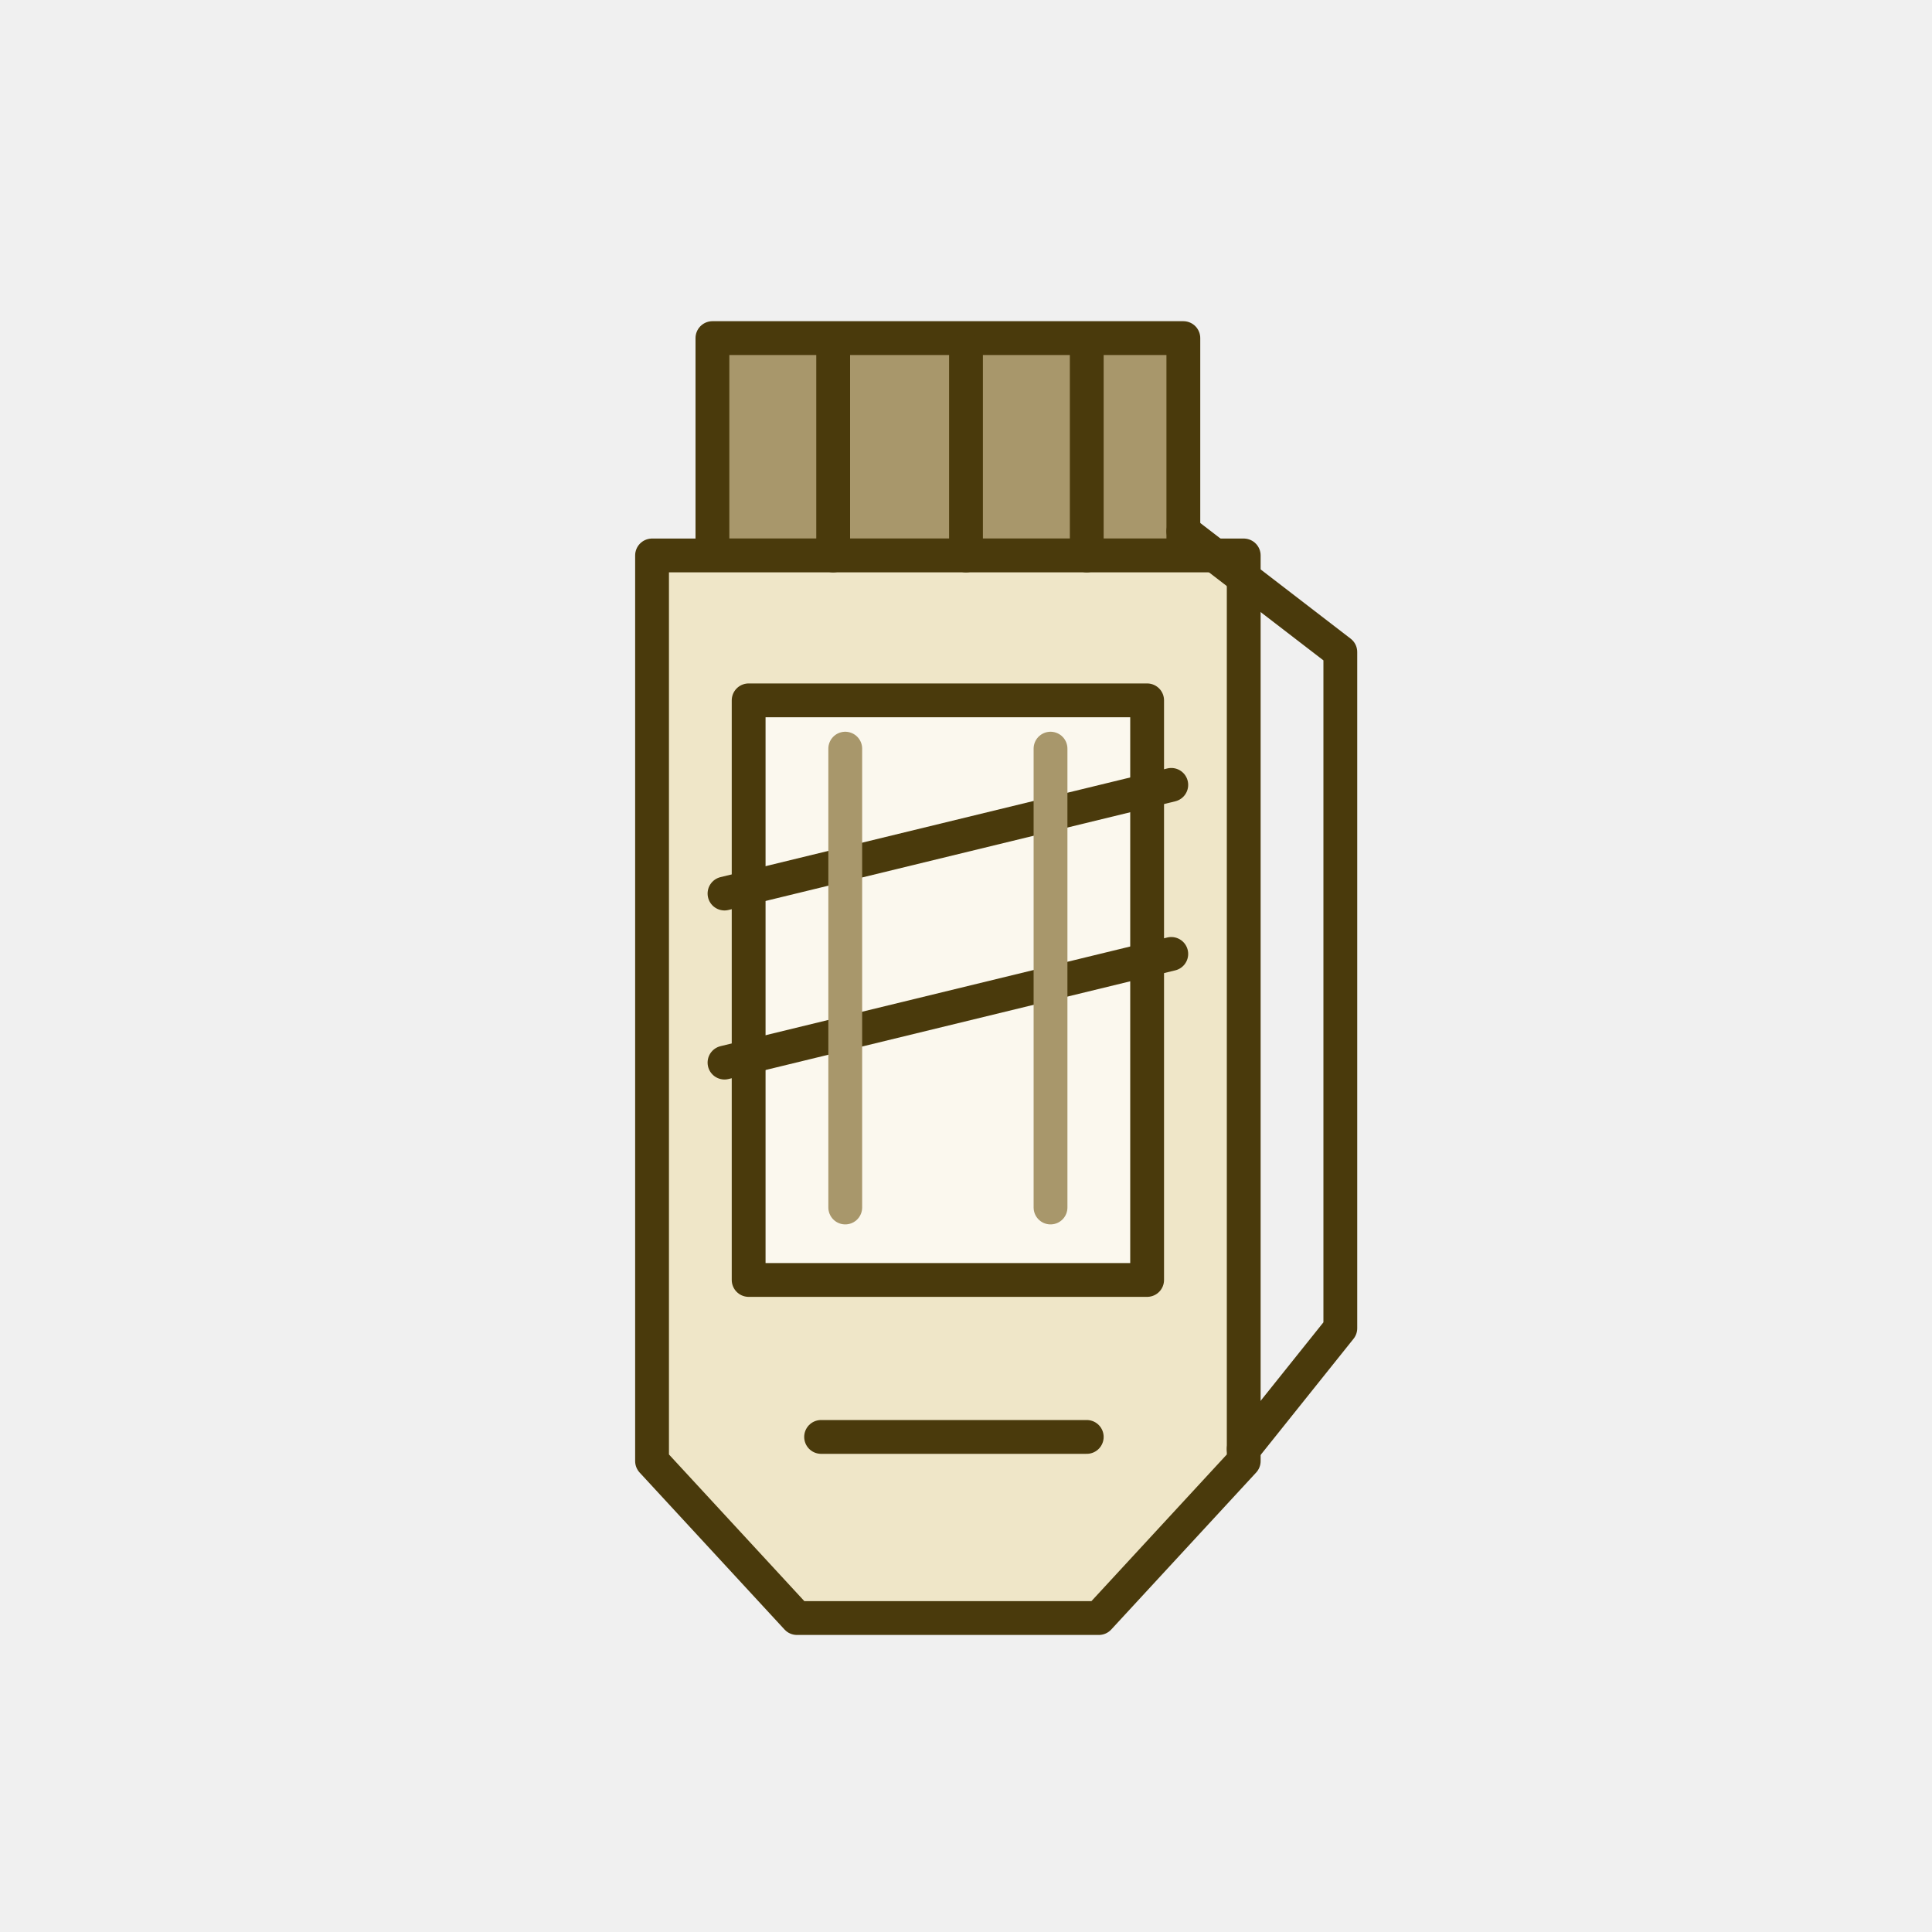
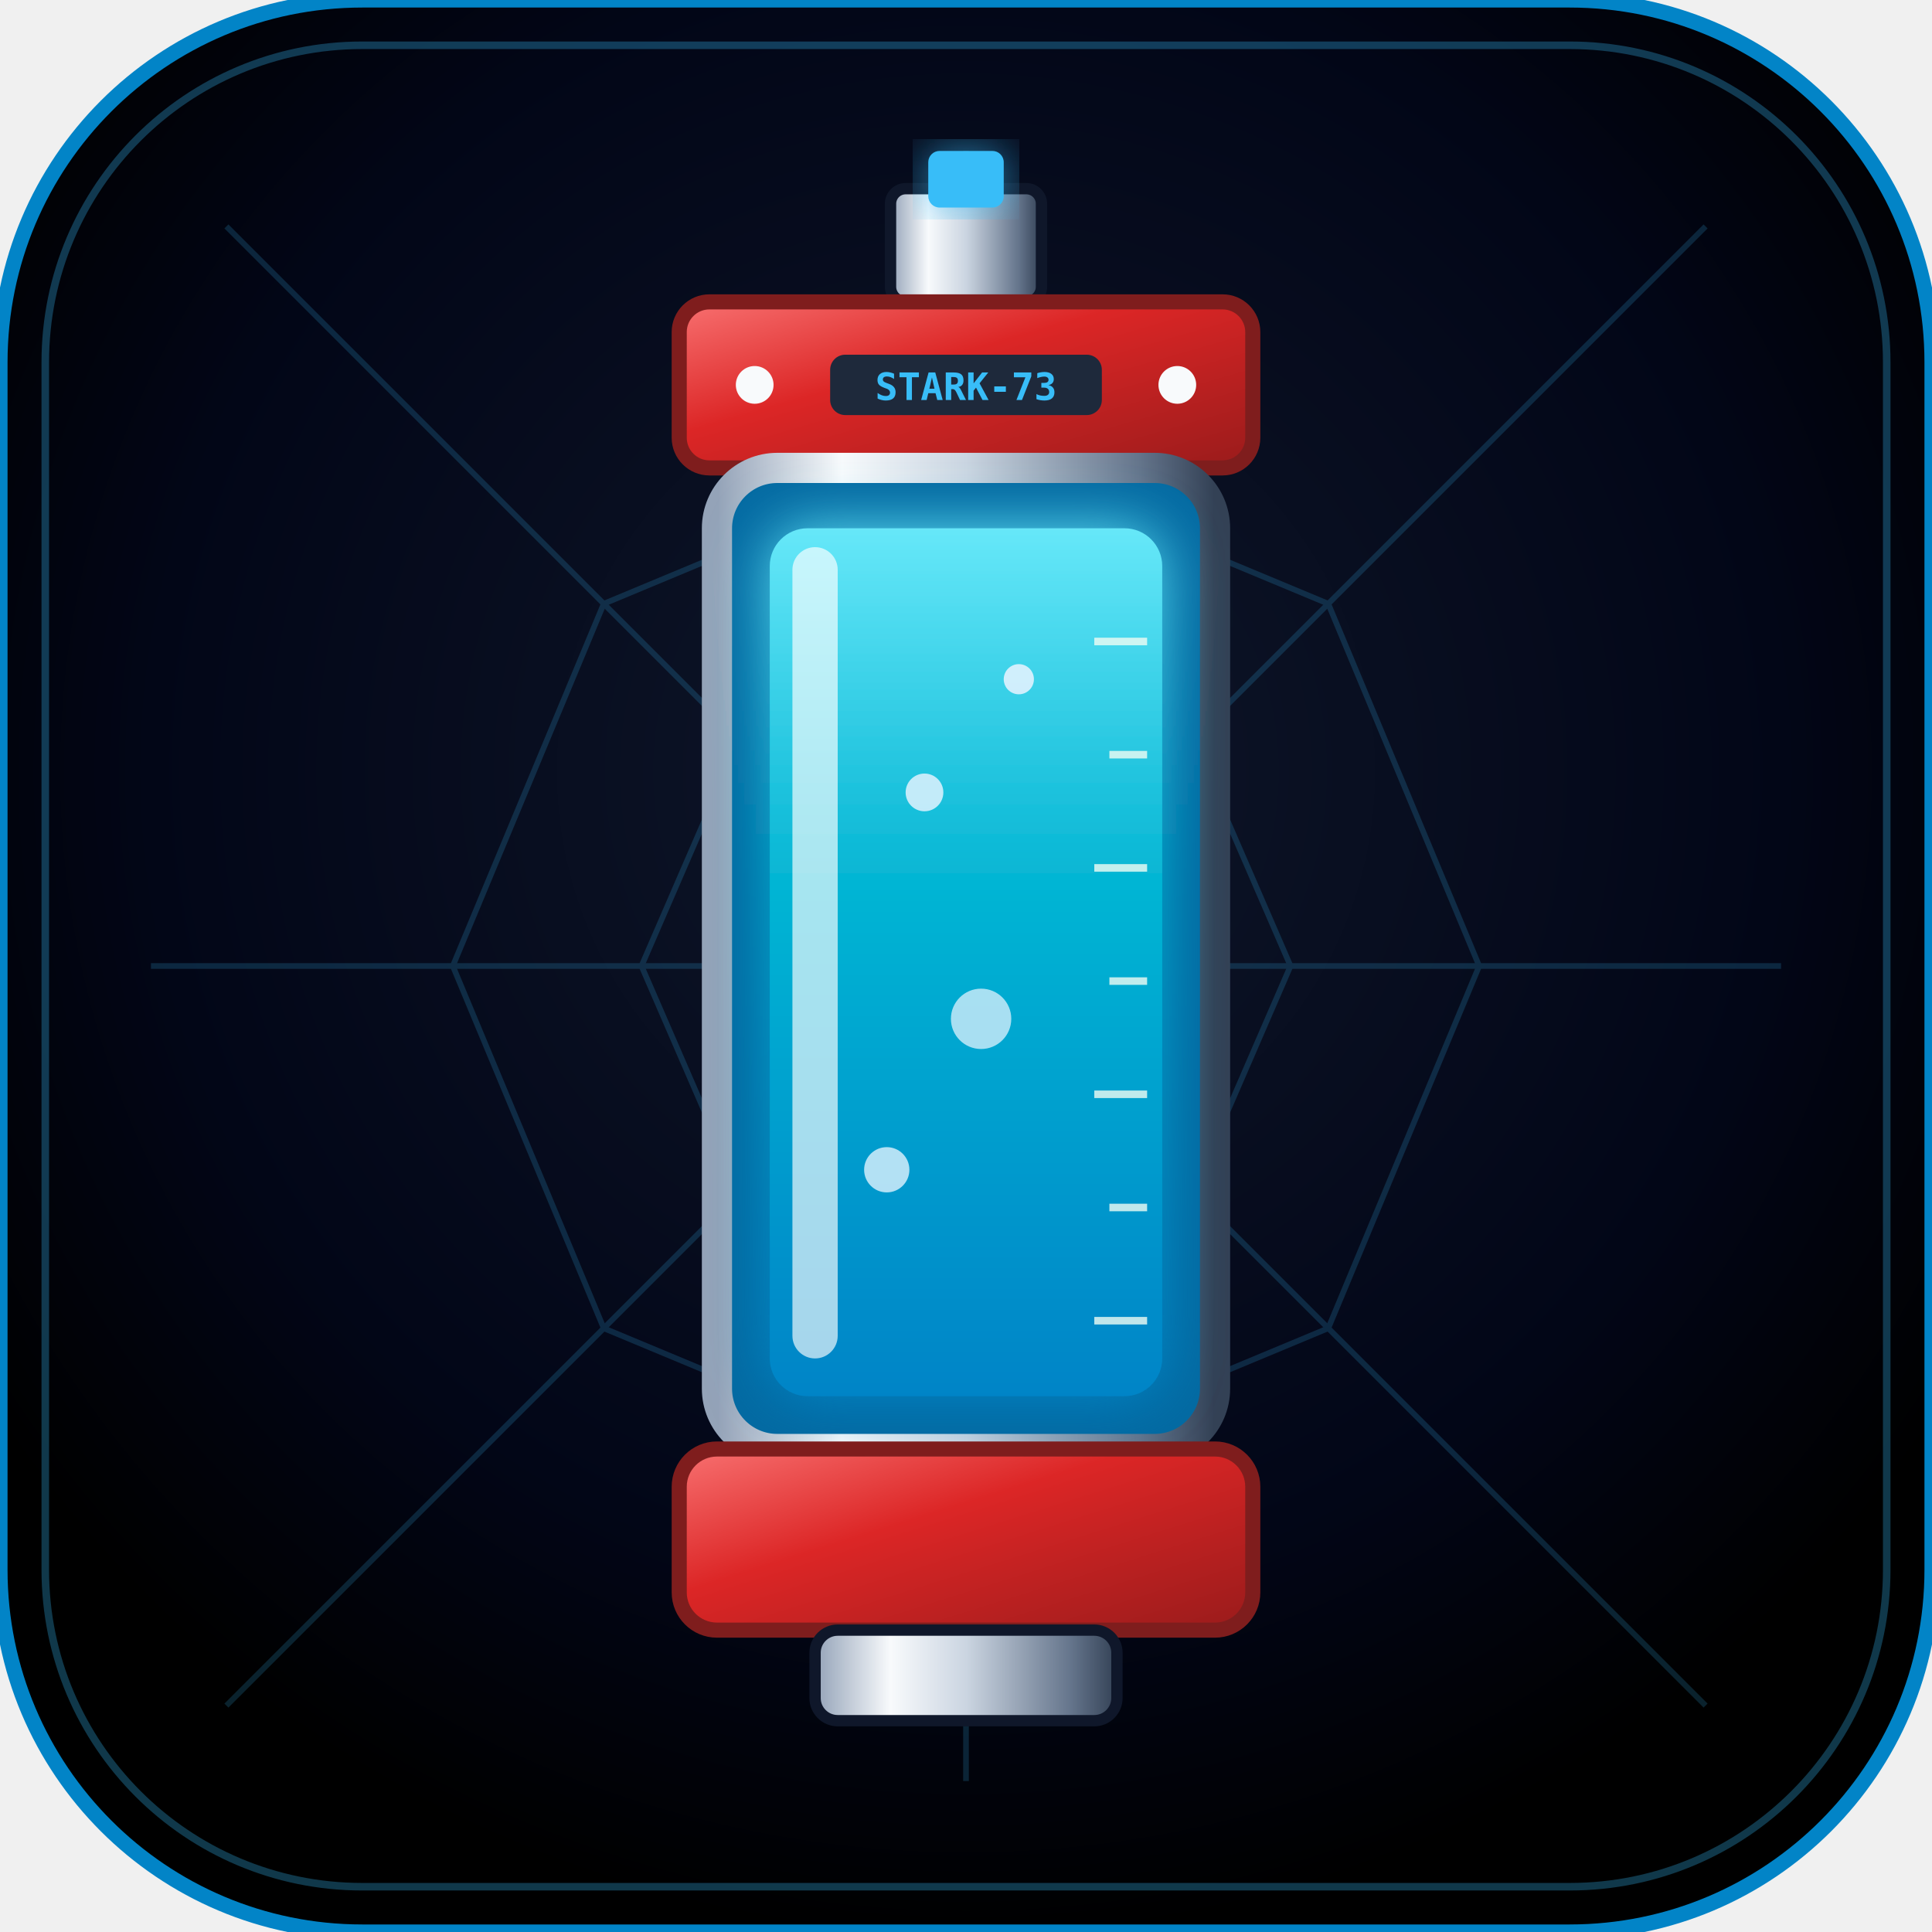
- <svg xmlns="http://www.w3.org/2000/svg" viewBox="0 0 160 160" fill="none" role="img" aria-labelledby="title">
-   <g stroke="#4A3A0C" stroke-width="2.8" stroke-linecap="round" stroke-linejoin="round">
-     <path d="m59 28 39 0 0 18H59z" fill="#A8976B" />
-     <path d="M54 46h49v75l-12 13H66l-12-13Z" fill="#EFE6C8" />
-     <path d="M62 58h33v48H62z" fill="#FBF8EE" />
-     <path d="m60 74 37-9m-37 23 37-9M68 119h22M69 29v17m11-17v17m10-17v17" />
-     <path d="M70 62v38m17-38v38" stroke="#A8976B" />
-     <path d="m98 44 13 10v56l-8 10" />
+ <svg xmlns="http://www.w3.org/2000/svg" viewBox="0 0 512 512" width="100%" height="100%">
+   <defs>
+     <radialGradient id="spideyBg" cx="50%" cy="40%" r="60%">
+       <stop offset="0%" stop-color="#0F172A" />
+       <stop offset="70%" stop-color="#020617" />
+       <stop offset="100%" stop-color="#000000" />
+     </radialGradient>
+     <linearGradient id="chromeCylinder" x1="0%" y1="0%" x2="100%" y2="0%">
+       <stop offset="0%" stop-color="#94A3B8" />
+       <stop offset="25%" stop-color="#F8FAFC" />
+       <stop offset="50%" stop-color="#CBD5E1" />
+       <stop offset="85%" stop-color="#64748B" />
+       <stop offset="100%" stop-color="#334155" />
+     </linearGradient>
+     <linearGradient id="starkRed" x1="0%" y1="0%" x2="100%" y2="100%">
+       <stop offset="0%" stop-color="#F87171" />
+       <stop offset="40%" stop-color="#DC2626" />
+       <stop offset="100%" stop-color="#991B1B" />
+     </linearGradient>
+     <linearGradient id="fluidGlow" x1="0%" y1="0%" x2="0%" y2="100%">
+       <stop offset="0%" stop-color="#67E8F9" />
+       <stop offset="40%" stop-color="#06B6D4" />
+       <stop offset="100%" stop-color="#0284C7" />
+     </linearGradient>
+     <filter id="cyanNeon" x="-20%" y="-20%" width="140%" height="140%">
+       <feGaussianBlur stdDeviation="8" result="blur" />
+       <feComposite in="SourceGraphic" in2="blur" operator="over" />
+     </filter>
+   </defs>
+   <rect width="512" height="512" rx="96" fill="url(#spideyBg)" stroke="#0284C7" stroke-width="4" />
+   <rect x="12" y="12" width="488" height="488" rx="84" fill="none" stroke="#38BDF8" stroke-opacity="0.3" stroke-width="2" />
+   <g opacity="0.18" stroke="#38BDF8" stroke-width="1.5">
+     <line x1="256" y1="256" x2="60" y2="60" />
+     <line x1="256" y1="256" x2="452" y2="60" />
+     <line x1="256" y1="256" x2="60" y2="452" />
+     <line x1="256" y1="256" x2="452" y2="452" />
+     <line x1="256" y1="256" x2="256" y2="40" />
+     <line x1="256" y1="256" x2="256" y2="472" />
+     <line x1="256" y1="256" x2="40" y2="256" />
+     <line x1="256" y1="256" x2="472" y2="256" />
+     <polygon points="256,120 352,160 392,256 352,352 256,392 160,352 120,256 160,160" fill="none" />
+     <polygon points="256,170 316,196 342,256 316,316 256,342 196,316 170,256 196,196" fill="none" />
  </g>
+   <rect x="236" y="50" width="40" height="30" rx="4" fill="url(#chromeCylinder)" stroke="#0F172A" stroke-width="3" />
+   <rect x="246" y="40" width="20" height="15" rx="3" fill="#38BDF8" filter="url(#cyanNeon)" />
+   <rect x="180" y="80" width="152" height="44" rx="8" fill="url(#starkRed)" stroke="#7F1D1D" stroke-width="4" />
+   <circle cx="200" cy="102" r="5" fill="#F8FAFC" />
+   <circle cx="312" cy="102" r="5" fill="#F8FAFC" />
+   <rect x="220" y="94" width="72" height="16" rx="4" fill="#1E293B" />
+   <text x="256" y="106" font-size="10" font-family="monospace" fill="#38BDF8" font-weight="bold" text-anchor="middle">STARK-73</text>
+   <rect x="190" y="124" width="132" height="260" rx="16" fill="#0369A1" stroke="url(#chromeCylinder)" stroke-width="8" />
+   <rect x="204" y="140" width="104" height="230" rx="10" fill="url(#fluidGlow)" filter="url(#cyanNeon)" />
+   <g stroke="#F0FDF4" stroke-width="2" opacity="0.8">
+     <line x1="290" y1="170" x2="304" y2="170" />
+     <line x1="294" y1="200" x2="304" y2="200" />
+     <line x1="290" y1="230" x2="304" y2="230" />
+     <line x1="294" y1="260" x2="304" y2="260" />
+     <line x1="290" y1="290" x2="304" y2="290" />
+     <line x1="294" y1="320" x2="304" y2="320" />
+     <line x1="290" y1="350" x2="304" y2="350" />
+   </g>
+   <rect x="210" y="145" width="12" height="215" rx="6" fill="#FFFFFF" opacity="0.65" />
+   <circle cx="235" cy="310" r="6" fill="#E0F2FE" opacity="0.8" />
+   <circle cx="260" cy="270" r="8" fill="#E0F2FE" opacity="0.75" />
+   <circle cx="245" cy="210" r="5" fill="#E0F2FE" opacity="0.85" />
+   <circle cx="270" cy="180" r="4" fill="#E0F2FE" opacity="0.9" />
+   <rect x="180" y="384" width="152" height="48" rx="10" fill="url(#starkRed)" stroke="#7F1D1D" stroke-width="4" />
+   <rect x="216" y="432" width="80" height="24" rx="6" fill="url(#chromeCylinder)" stroke="#0F172A" stroke-width="3" />
</svg>
